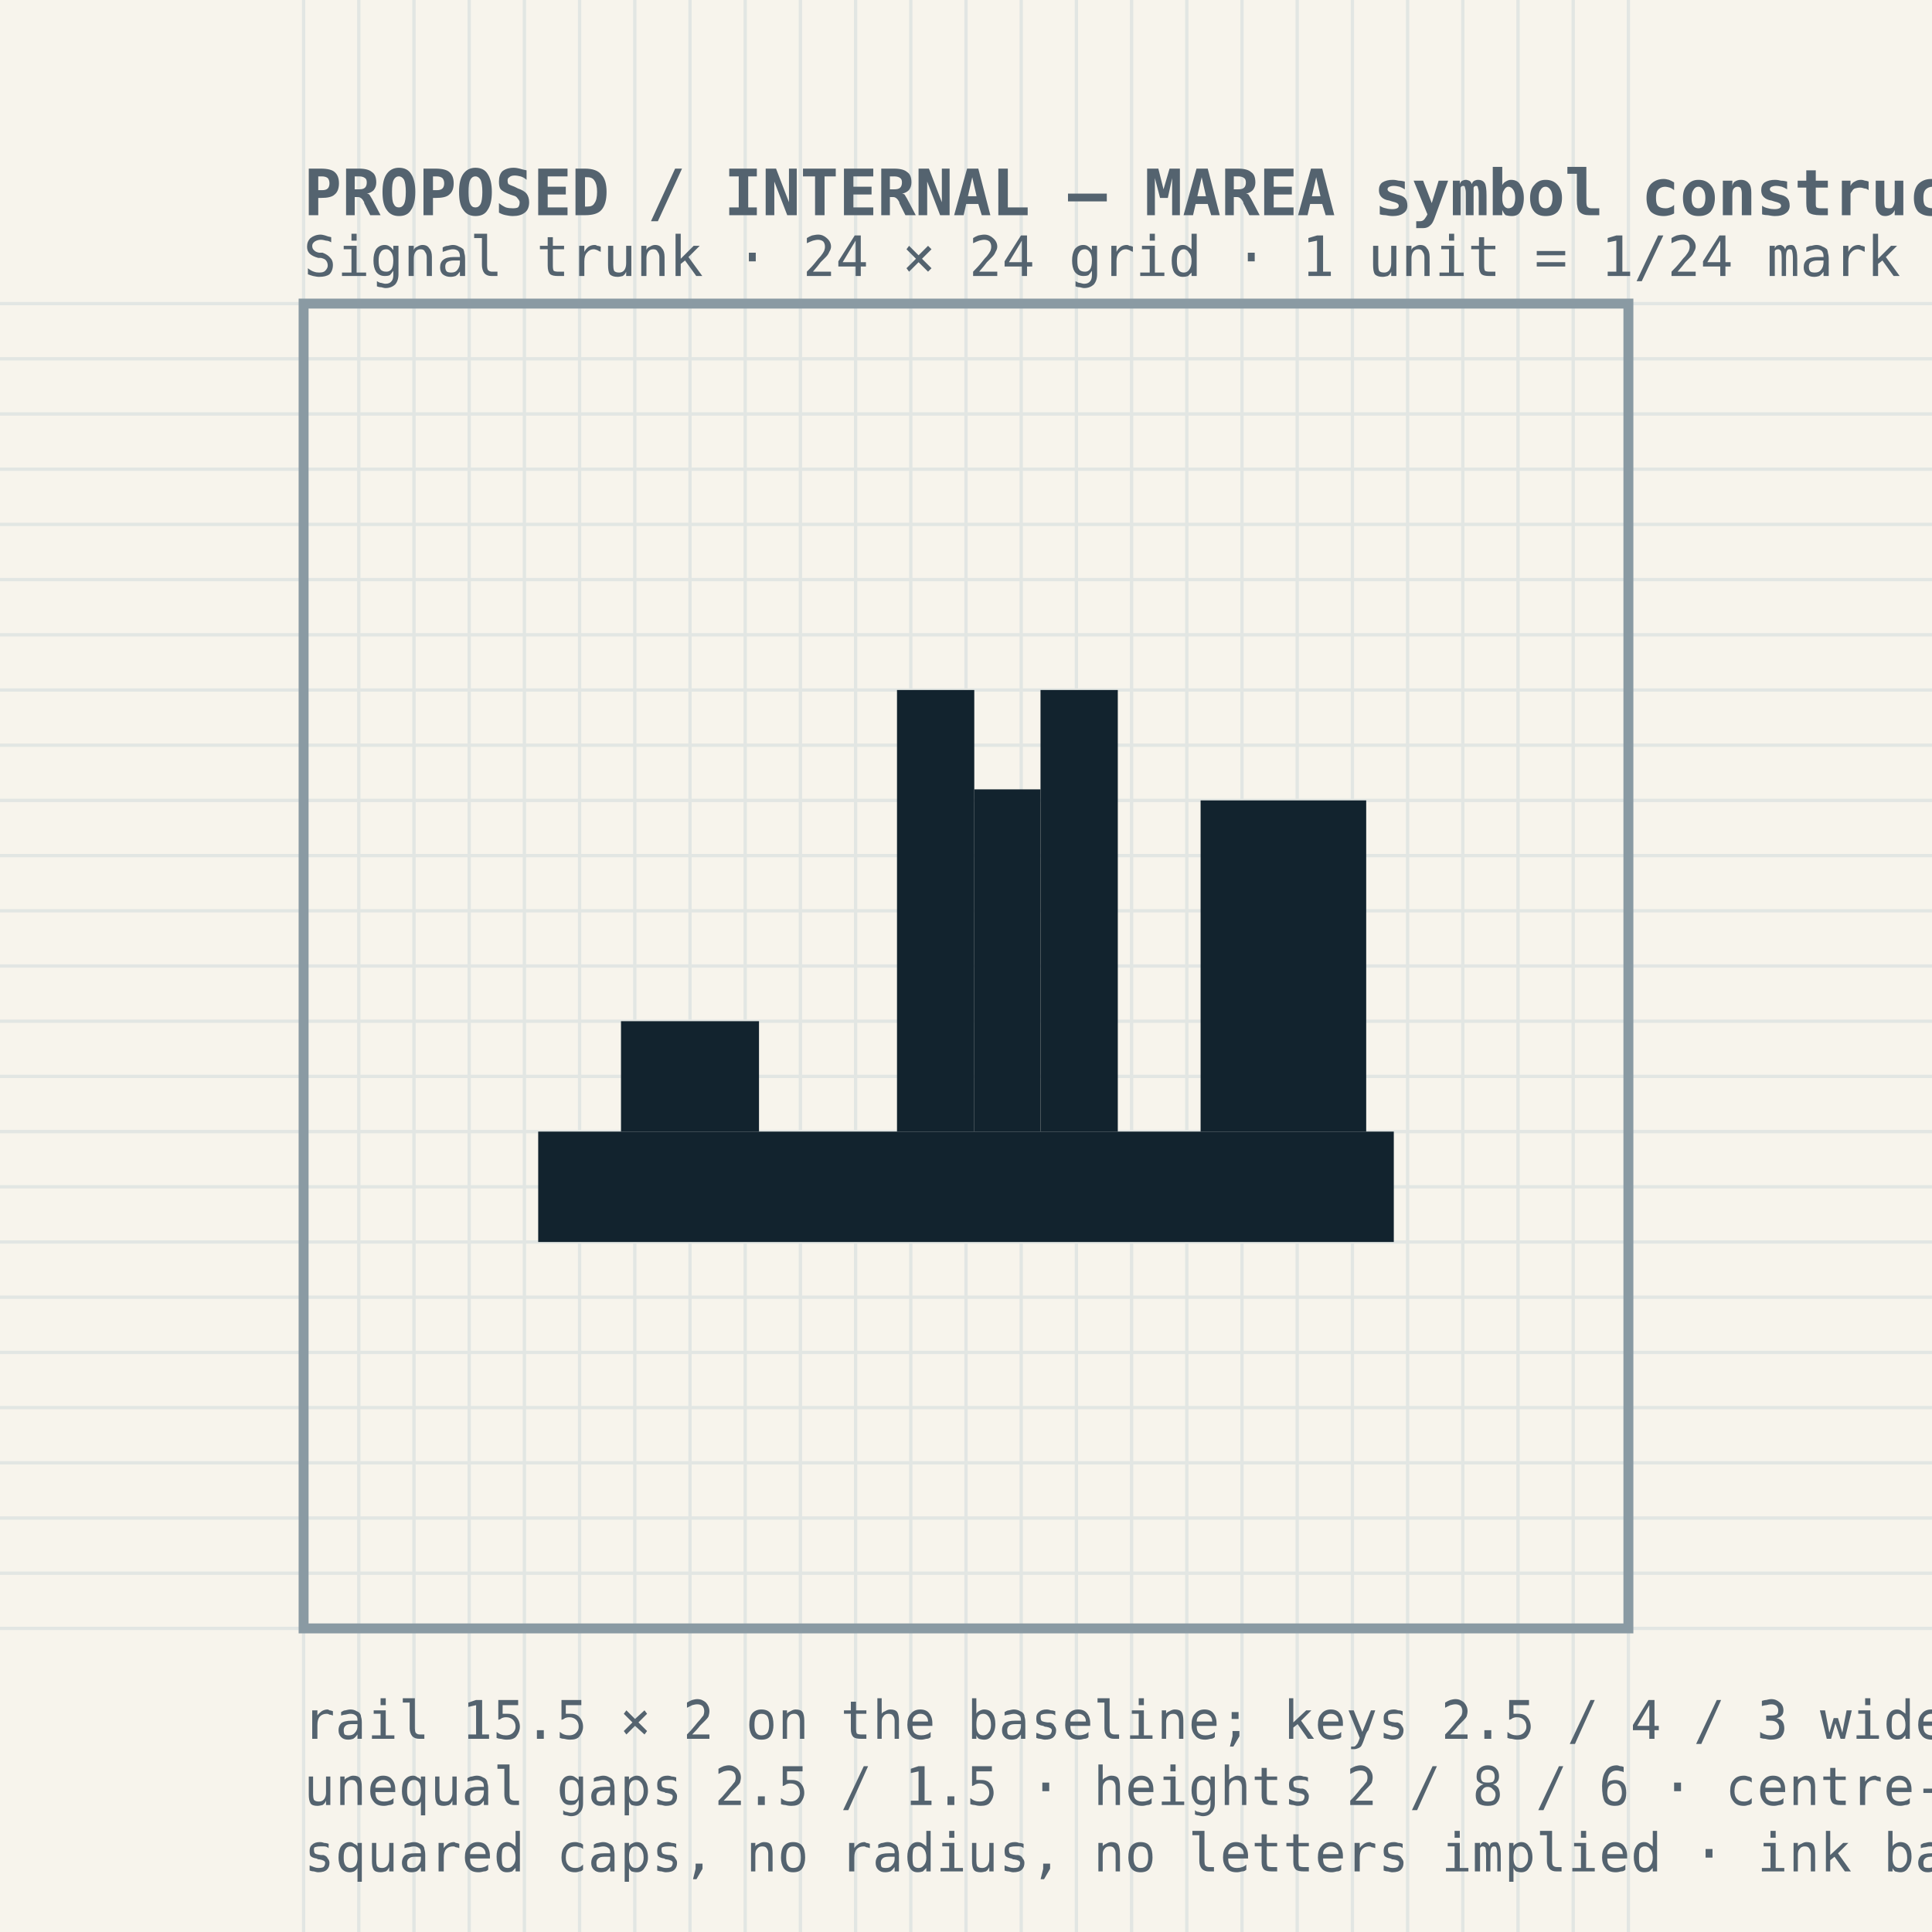
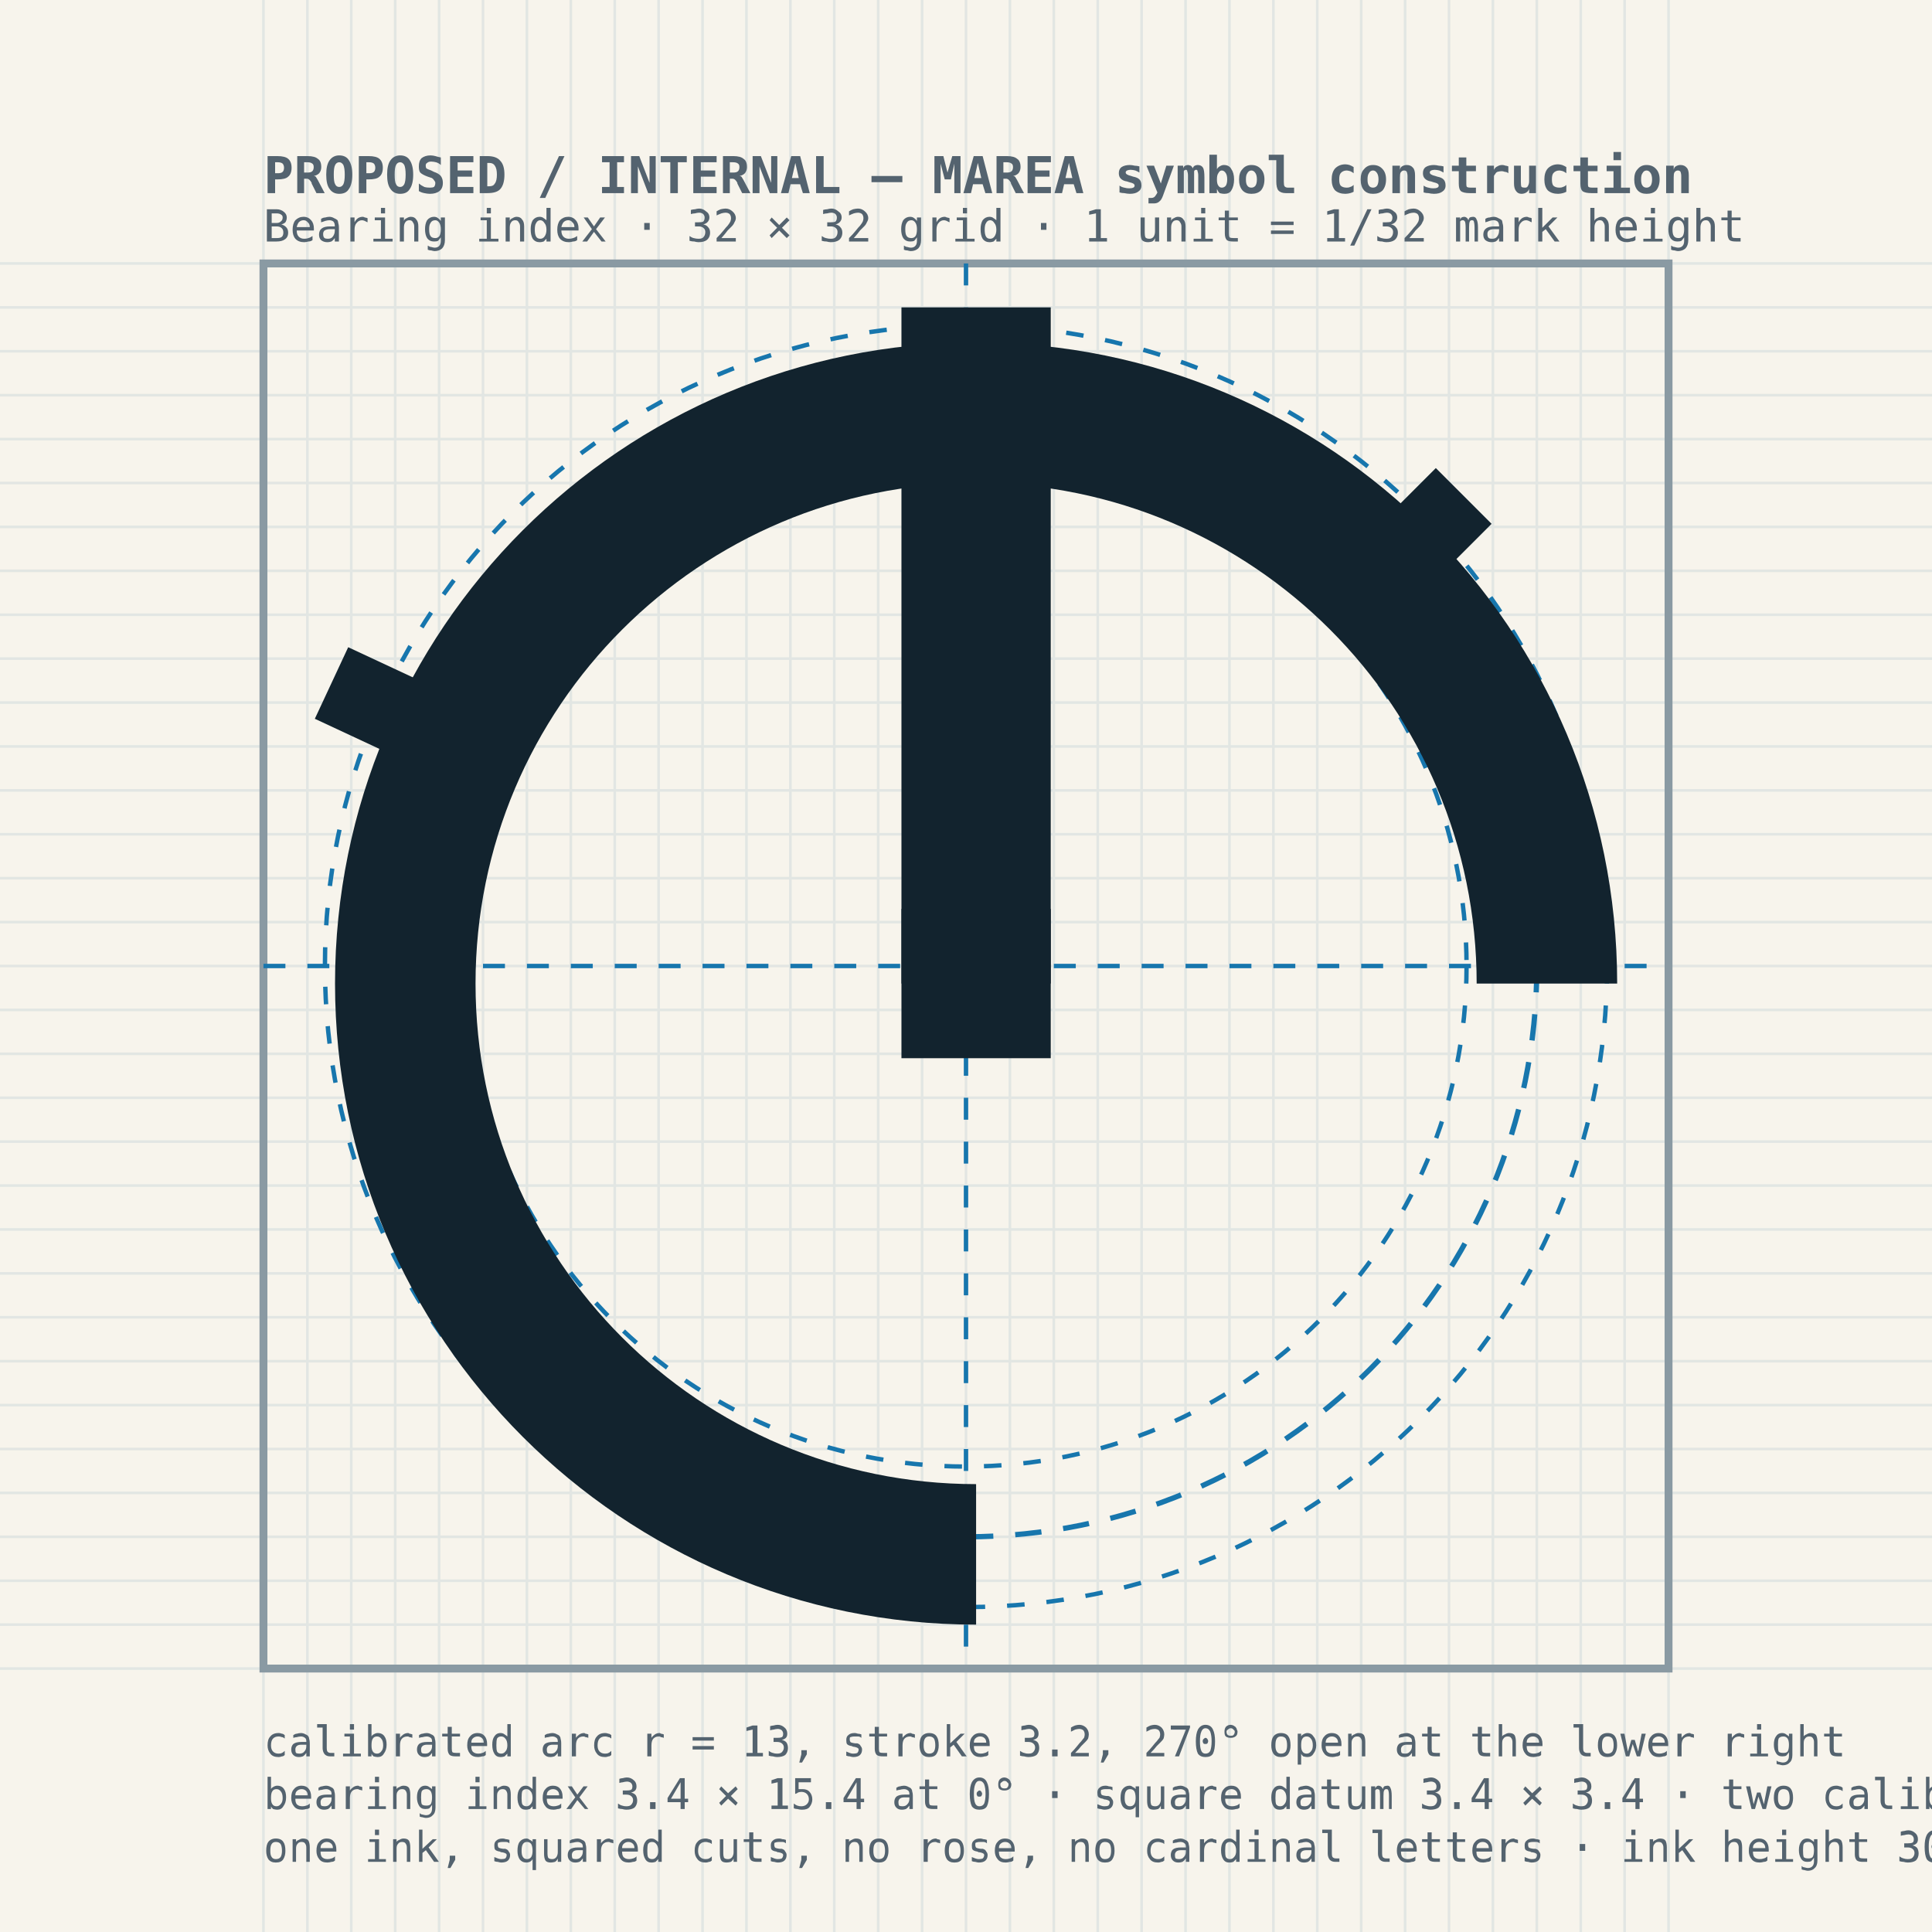
- <svg xmlns="http://www.w3.org/2000/svg" viewBox="0 0 35 35" width="35" height="35" role="img" aria-labelledby="cgC-t cgC-d" color="#12232e">
-   <rect x="0" y="0" width="35" height="35" fill="#f7f4ec" />
-   <path d="M5.5 0V35 M0 5.5H35 M6.5 0V35 M0 6.5H35 M7.5 0V35 M0 7.5H35 M8.5 0V35 M0 8.5H35 M9.5 0V35 M0 9.5H35 M10.5 0V35 M0 10.5H35 M11.5 0V35 M0 11.5H35 M12.5 0V35 M0 12.5H35 M13.5 0V35 M0 13.5H35 M14.5 0V35 M0 14.5H35 M15.5 0V35 M0 15.5H35 M16.5 0V35 M0 16.5H35 M17.5 0V35 M0 17.5H35 M18.5 0V35 M0 18.5H35 M19.5 0V35 M0 19.5H35 M20.5 0V35 M0 20.5H35 M21.5 0V35 M0 21.5H35 M22.5 0V35 M0 22.5H35 M23.5 0V35 M0 23.5H35 M24.5 0V35 M0 24.5H35 M25.5 0V35 M0 25.5H35 M26.5 0V35 M0 26.5H35 M27.5 0V35 M0 27.5H35 M28.5 0V35 M0 28.5H35 M29.5 0V35 M0 29.5H35" stroke="#e2e6e3" stroke-width="0.06" fill="none" />
-   <rect x="5.5" y="5.5" width="24" height="24" fill="none" stroke="#8a9aa3" stroke-width="0.18" />
-   <g transform="translate(5.5 5.5)">
-     <g transform="translate(4.25 3)">
-       <path fill="currentColor" d="M0 12 L15.5 12 L15.5 14 L0 14Z" />
-       <path fill="currentColor" d="M1.5 10 L4 10 L4 12 L1.5 12Z" />
-       <path fill="currentColor" d="M6.5 4 L7.9 4 L7.9 12 L6.5 12Z" />
-       <path fill="currentColor" d="M9.1 4 L10.5 4 L10.5 12 L9.1 12Z" />
-       <path fill="currentColor" d="M7.9 5.8 L9.1 5.8 L9.1 12 L7.9 12Z" />
-       <path fill="currentColor" d="M12 6 L15 6 L15 12 L12 12Z" />
+ <svg xmlns="http://www.w3.org/2000/svg" viewBox="0 0 44 44" width="44" height="44" role="img" aria-labelledby="cgB-t cgB-d" color="#12232e">
+   <rect x="0" y="0" width="44" height="44" fill="#f7f4ec" />
+   <path d="M6 0V44 M0 6H44 M7 0V44 M0 7H44 M8 0V44 M0 8H44 M9 0V44 M0 9H44 M10 0V44 M0 10H44 M11 0V44 M0 11H44 M12 0V44 M0 12H44 M13 0V44 M0 13H44 M14 0V44 M0 14H44 M15 0V44 M0 15H44 M16 0V44 M0 16H44 M17 0V44 M0 17H44 M18 0V44 M0 18H44 M19 0V44 M0 19H44 M20 0V44 M0 20H44 M21 0V44 M0 21H44 M22 0V44 M0 22H44 M23 0V44 M0 23H44 M24 0V44 M0 24H44 M25 0V44 M0 25H44 M26 0V44 M0 26H44 M27 0V44 M0 27H44 M28 0V44 M0 28H44 M29 0V44 M0 29H44 M30 0V44 M0 30H44 M31 0V44 M0 31H44 M32 0V44 M0 32H44 M33 0V44 M0 33H44 M34 0V44 M0 34H44 M35 0V44 M0 35H44 M36 0V44 M0 36H44 M37 0V44 M0 37H44 M38 0V44 M0 38H44" stroke="#e2e6e3" stroke-width="0.06" fill="none" />
+   <rect x="6" y="6" width="32" height="32" fill="none" stroke="#8a9aa3" stroke-width="0.18" />
+   <g transform="translate(6 6)">
+     <circle cx="16" cy="16" r="13" fill="none" stroke="#1776ad" stroke-width="0.12" stroke-dasharray="0.6 0.5" />
+     <circle cx="16" cy="16" r="14.6" fill="none" stroke="#1776ad" stroke-width="0.1" stroke-dasharray="0.4 0.5" />
+     <circle cx="16" cy="16" r="11.4" fill="none" stroke="#1776ad" stroke-width="0.1" stroke-dasharray="0.4 0.5" />
+     <path d="M16 0V32M0 16H32" stroke="#1776ad" stroke-width="0.1" stroke-dasharray="0.5 0.5" fill="none" />
+     <g transform="translate(0.23 0.4)">
+       <path fill="currentColor" d="M16 30.6A14.6 14.6 0 1 1 30.6 16L27.4 16A11.4 11.4 0 1 0 16 27.4Z" />
+       <path fill="currentColor" d="M14.3 0.6 L17.7 0.6 L17.7 16 L14.3 16Z" />
+       <path fill="currentColor" d="M14.3 14.3 L17.7 14.3 L17.7 17.7 L14.3 17.7Z" />
+       <path fill="currentColor" d="M2.57 10.73 L0.94 9.97 L1.7 8.34 L3.33 9.1Z" />
+       <path fill="currentColor" d="M25.55 5.18 L26.47 4.26 L27.74 5.53 L26.82 6.45Z" />
    </g>
  </g>
-   <text x="5.5" y="3.9" font-family="ui-monospace, Consolas, monospace" font-size="1.15" fill="#54636f" text-anchor="start" font-weight="600">PROPOSED / INTERNAL — MAREA symbol construction</text>
-   <text x="5.5" y="5" font-family="ui-monospace, Consolas, monospace" font-size="1" fill="#54636f" text-anchor="start" font-weight="400">Signal trunk · 24 × 24 grid · 1 unit = 1/24 mark height</text>
-   <text x="5.5" y="31.5" font-family="ui-monospace, Consolas, monospace" font-size="0.95" fill="#54636f" text-anchor="start" font-weight="400">rail 15.5 × 2 on the baseline; keys 2.5 / 4 / 3 wide</text>
-   <text x="5.5" y="32.7" font-family="ui-monospace, Consolas, monospace" font-size="0.95" fill="#54636f" text-anchor="start" font-weight="400">unequal gaps 2.5 / 1.5 · heights 2 / 8 / 6 · centre-key screw slot</text>
-   <text x="5.5" y="33.9" font-family="ui-monospace, Consolas, monospace" font-size="0.95" fill="#54636f" text-anchor="start" font-weight="400">squared caps, no radius, no letters implied · ink band 10 units tall</text>
+   <text x="6" y="4.4" font-family="ui-monospace, Consolas, monospace" font-size="1.15" fill="#54636f" text-anchor="start" font-weight="600">PROPOSED / INTERNAL — MAREA symbol construction</text>
+   <text x="6" y="5.5" font-family="ui-monospace, Consolas, monospace" font-size="1" fill="#54636f" text-anchor="start" font-weight="400">Bearing index · 32 × 32 grid · 1 unit = 1/32 mark height</text>
+   <text x="6" y="40" font-family="ui-monospace, Consolas, monospace" font-size="0.95" fill="#54636f" text-anchor="start" font-weight="400">calibrated arc r = 13, stroke 3.2, 270° open at the lower right</text>
+   <text x="6" y="41.2" font-family="ui-monospace, Consolas, monospace" font-size="0.95" fill="#54636f" text-anchor="start" font-weight="400">bearing index 3.4 × 15.4 at 0° · square datum 3.4 × 3.4 · two calibration ticks attached to the arc 1.8 wide (1.8 / 1.3)</text>
+   <text x="6" y="42.4" font-family="ui-monospace, Consolas, monospace" font-size="0.95" fill="#54636f" text-anchor="start" font-weight="400">one ink, squared cuts, no rose, no cardinal letters · ink height 30.0 units</text>
</svg>
